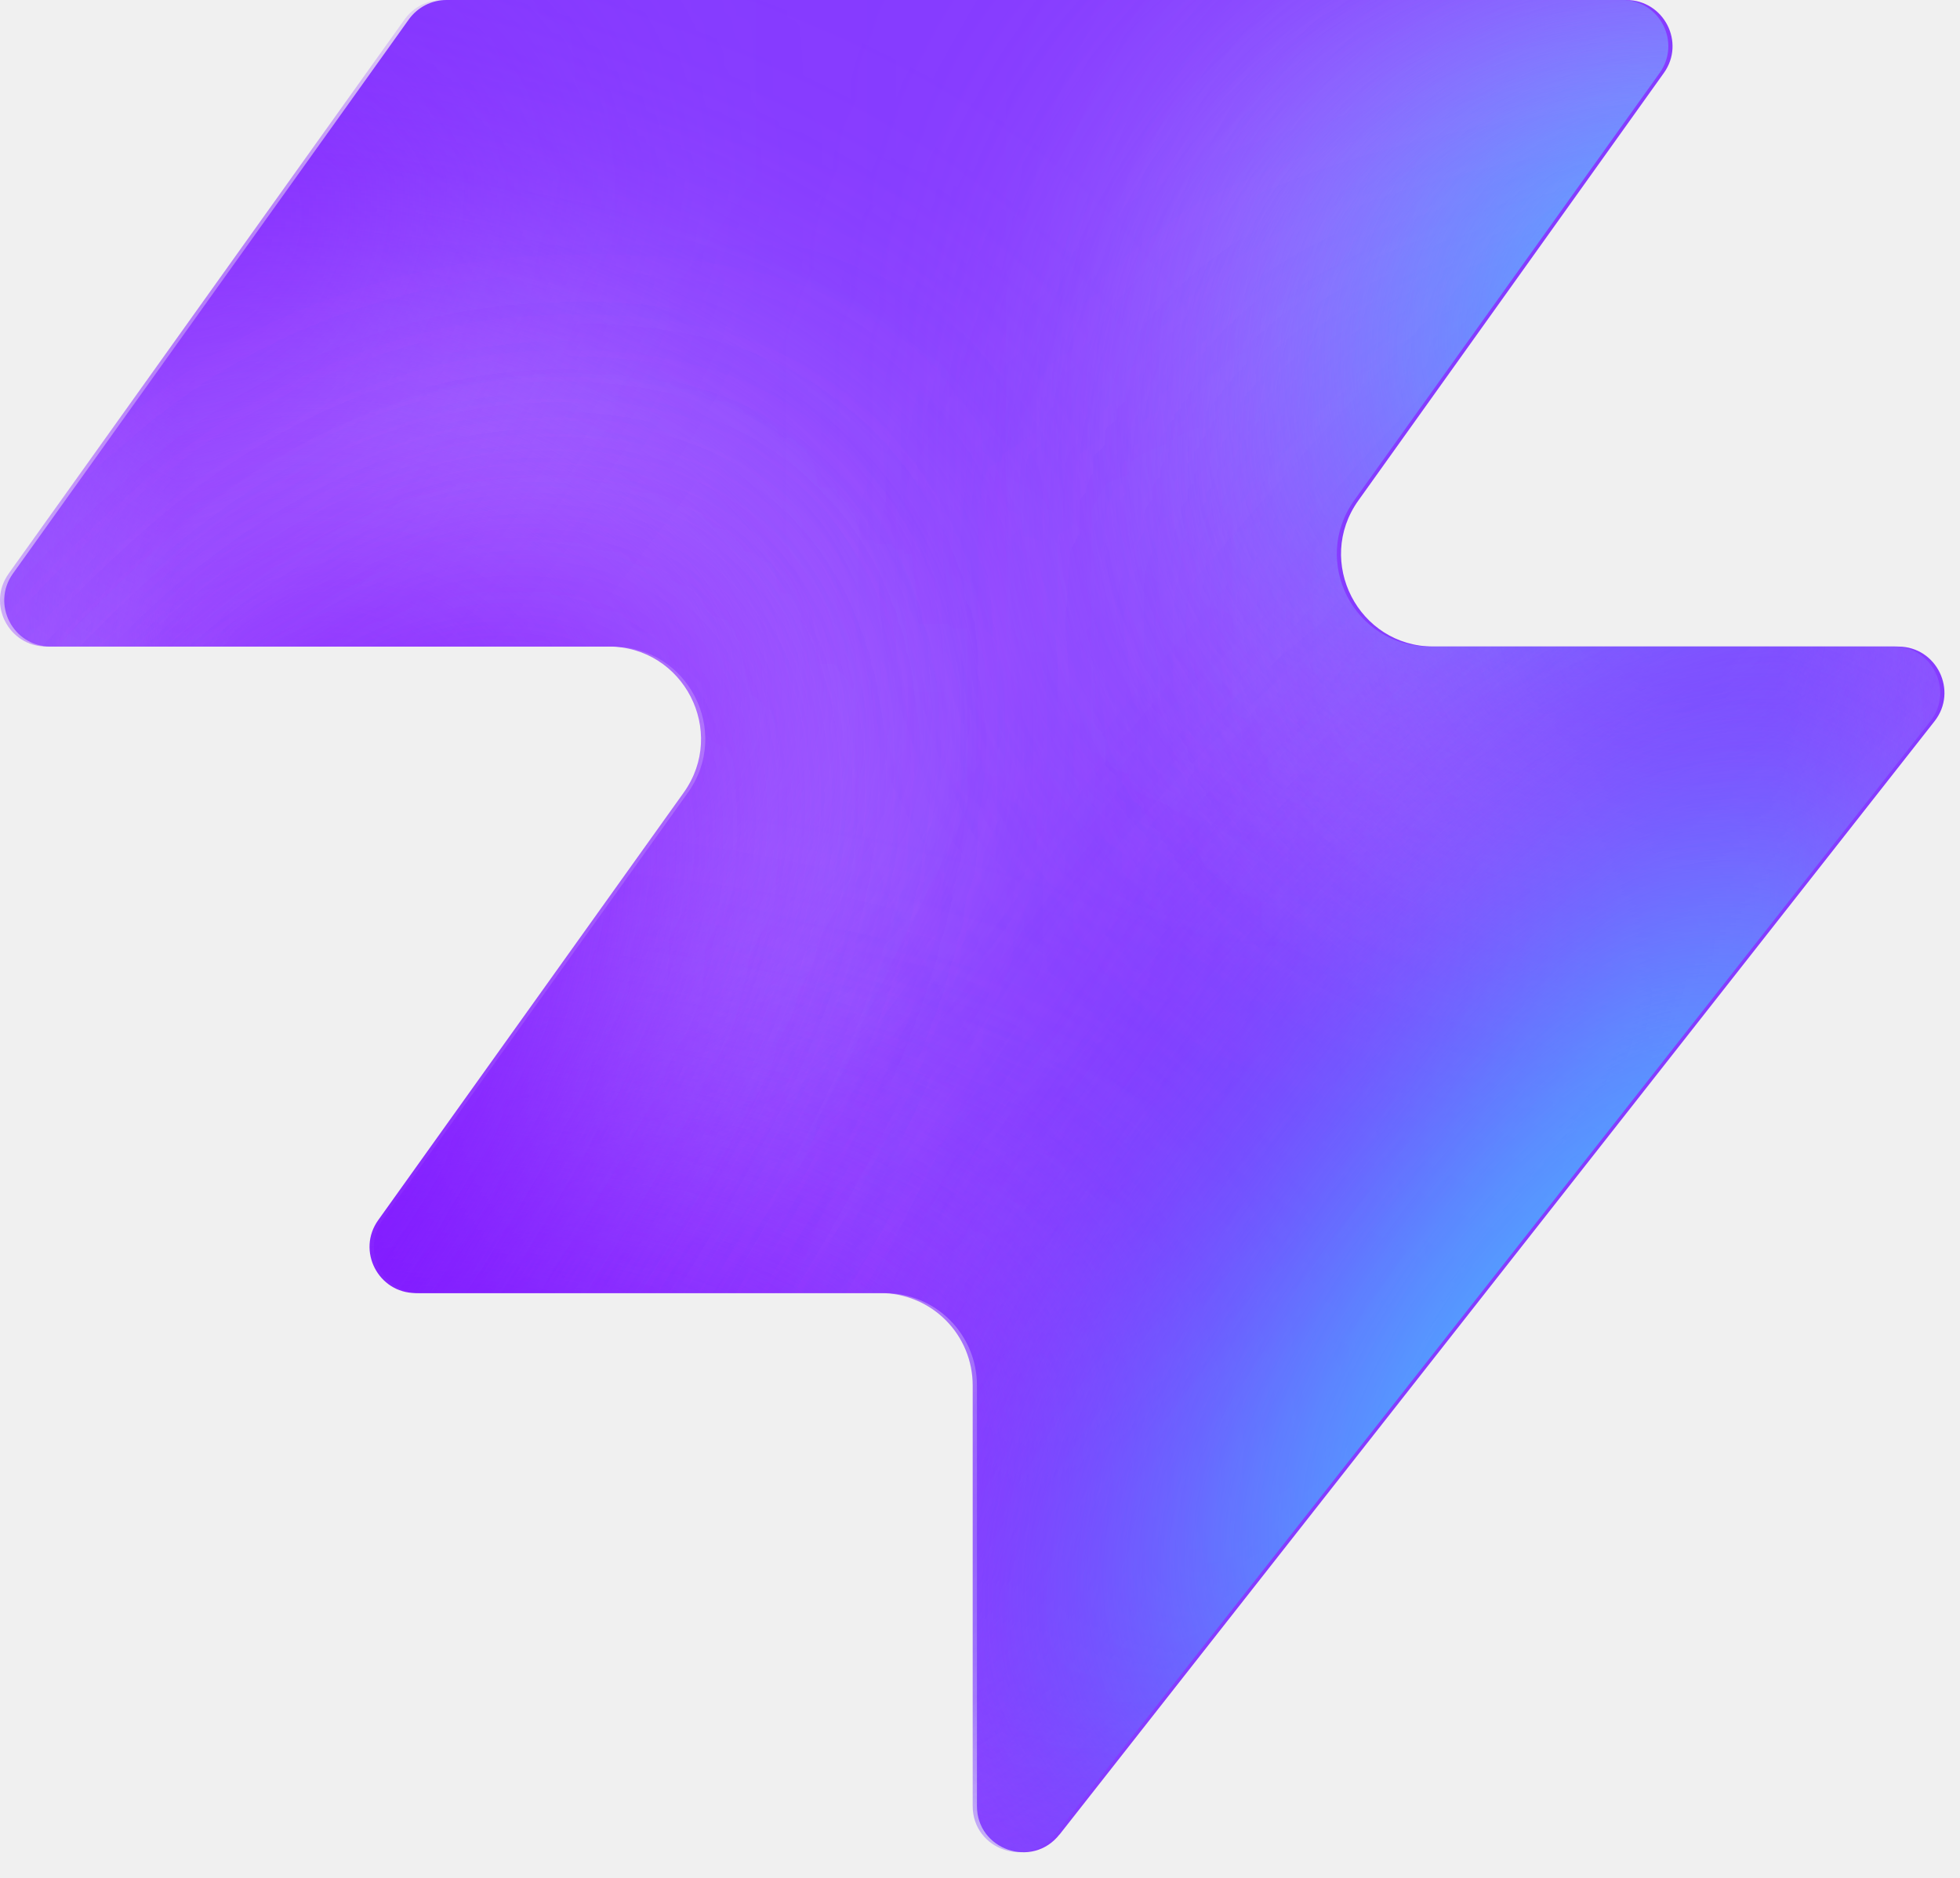
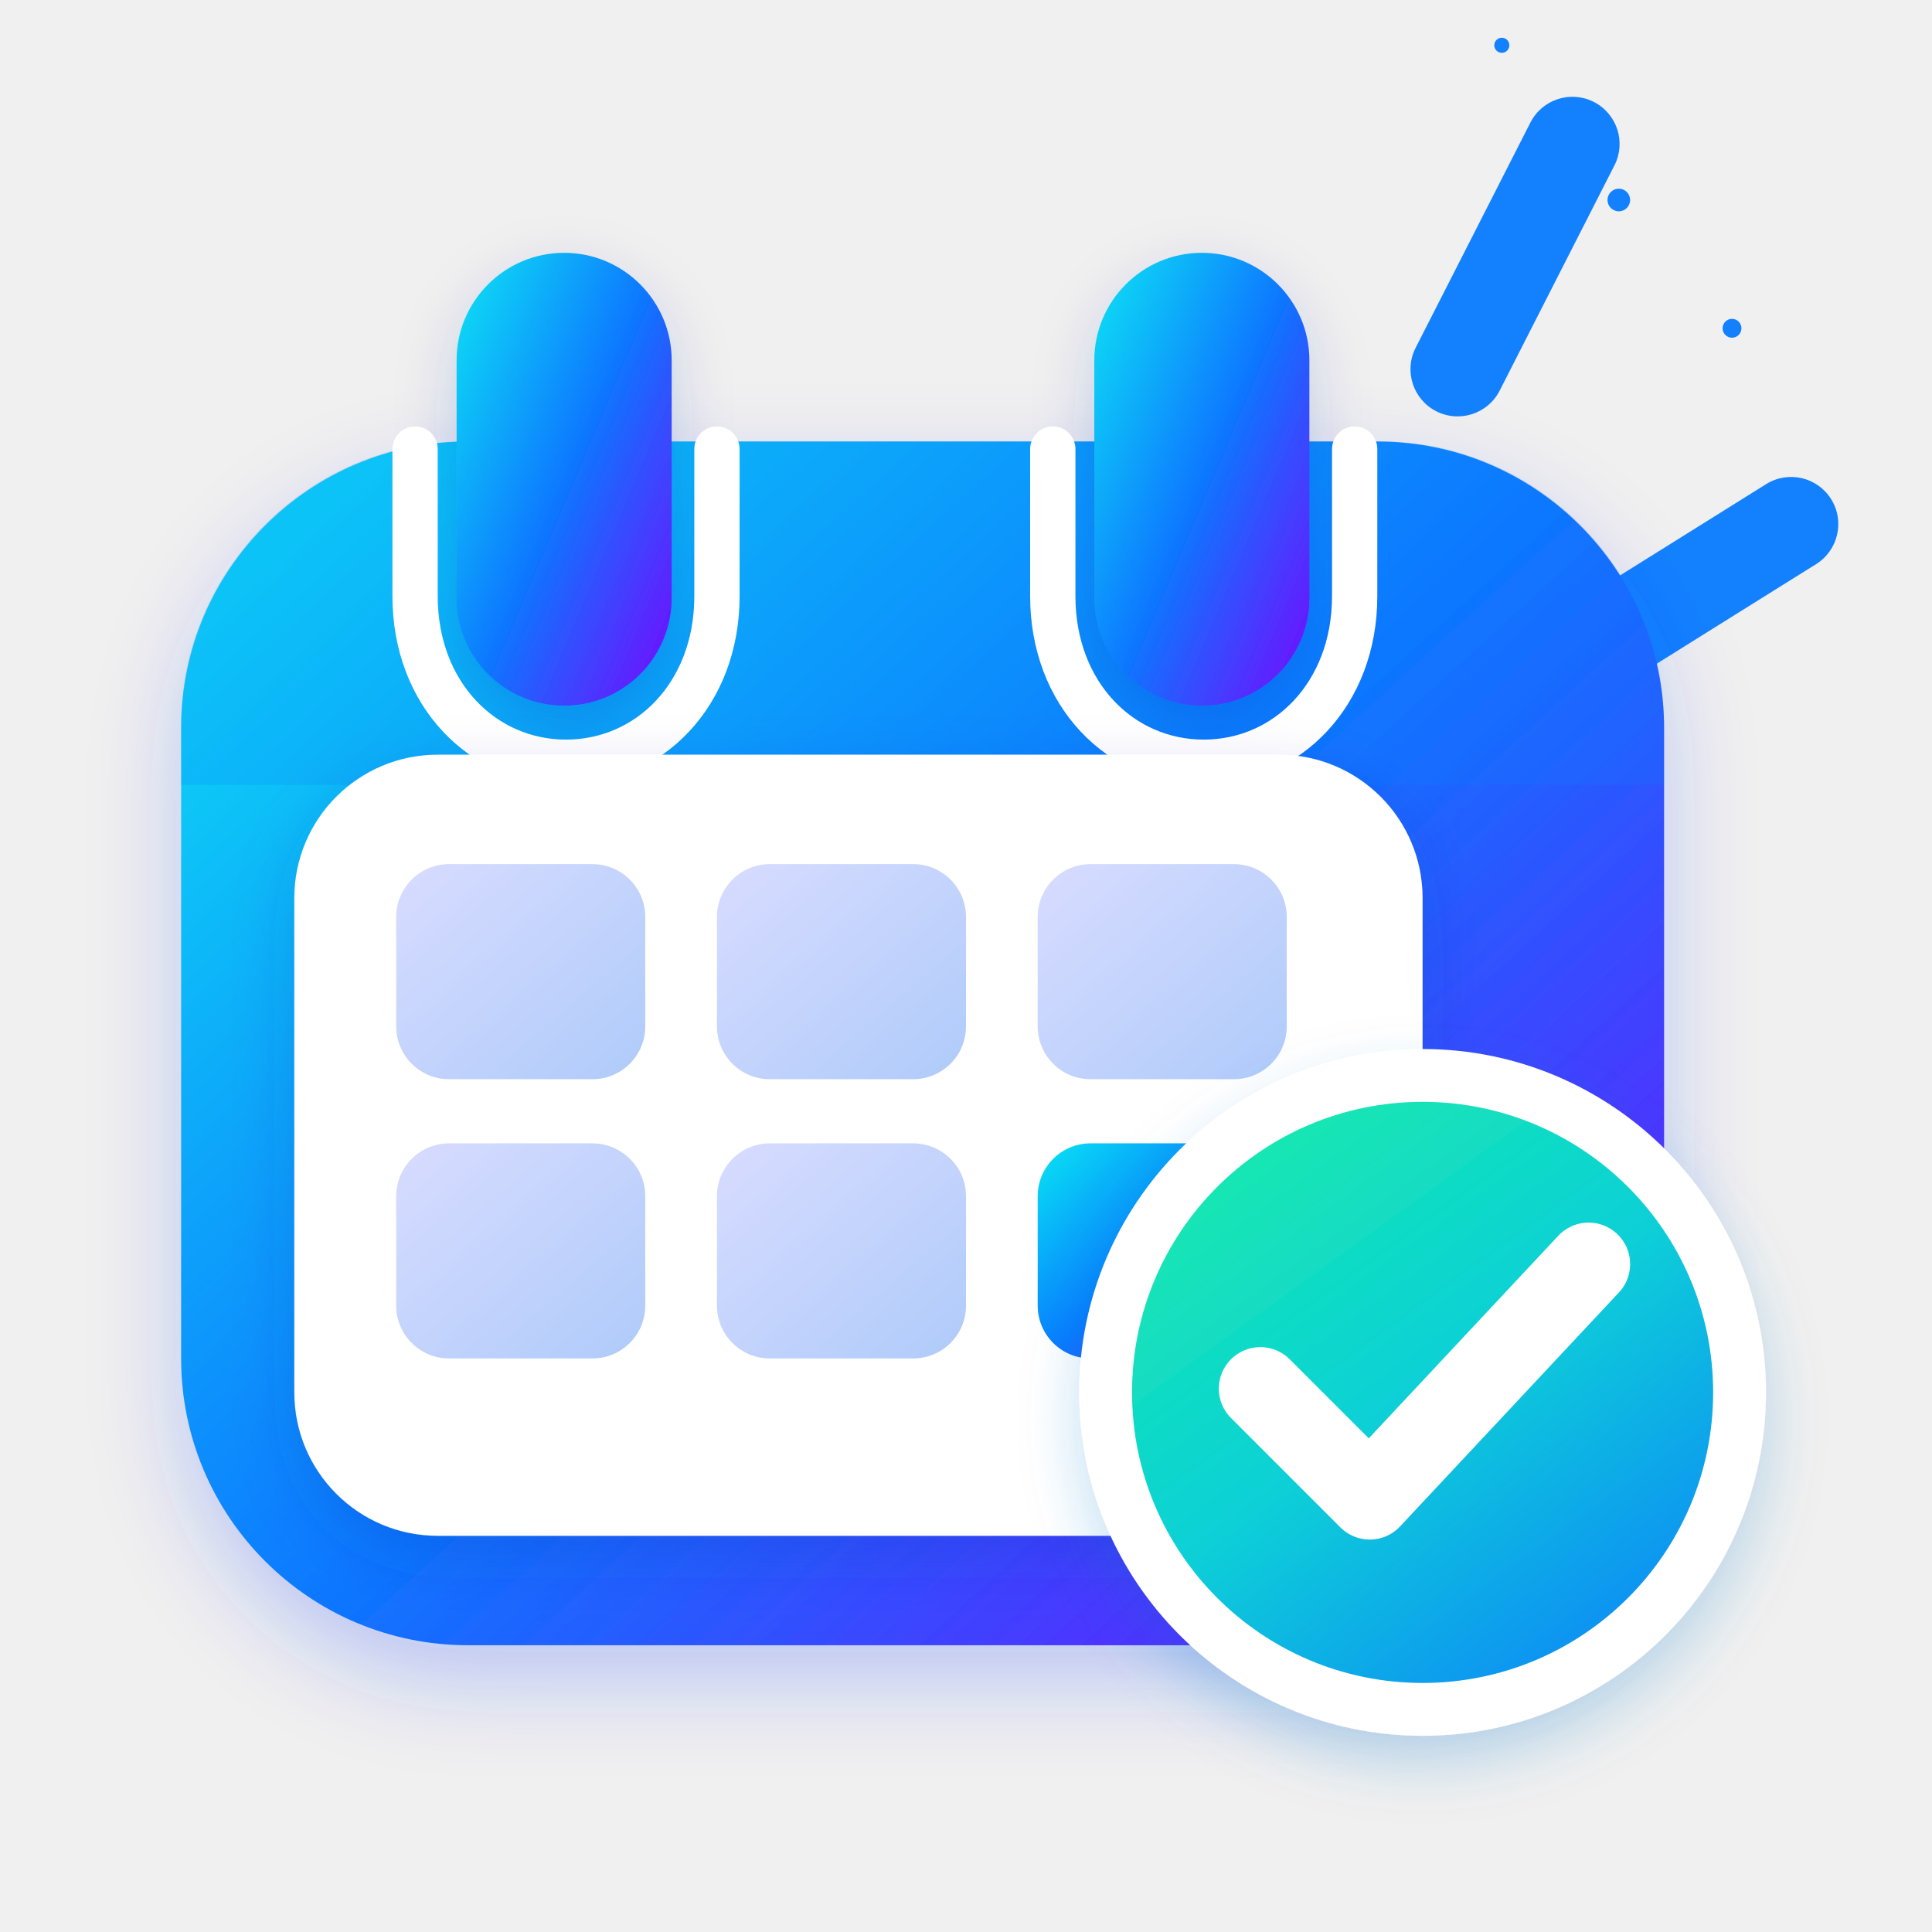
- <svg xmlns="http://www.w3.org/2000/svg" width="48" height="46" fill="none" viewBox="0 0 48 46">
-   <path fill="#863bff" d="M25.946 44.938c-.664.845-2.021.375-2.021-.698V33.937a2.26 2.26 0 0 0-2.262-2.262H10.287c-.92 0-1.456-1.04-.92-1.788l7.48-10.471c1.07-1.497 0-3.578-1.842-3.578H1.237c-.92 0-1.456-1.04-.92-1.788L10.013.474c.214-.297.556-.474.92-.474h28.894c.92 0 1.456 1.04.92 1.788l-7.48 10.471c-1.07 1.498 0 3.579 1.842 3.579h11.377c.943 0 1.473 1.088.89 1.83L25.947 44.94z" style="fill:#863bff;fill:color(display-p3 .525 .23 1);fill-opacity:1" />
-   <mask id="a" width="48" height="46" x="0" y="0" maskUnits="userSpaceOnUse" style="mask-type:alpha">
-     <path fill="#000" d="M25.842 44.938c-.664.844-2.021.375-2.021-.698V33.937a2.26 2.26 0 0 0-2.262-2.262H10.183c-.92 0-1.456-1.04-.92-1.788l7.48-10.471c1.07-1.498 0-3.579-1.842-3.579H1.133c-.92 0-1.456-1.04-.92-1.787L9.91.473c.214-.297.556-.474.92-.474h28.894c.92 0 1.456 1.04.92 1.788l-7.48 10.471c-1.07 1.498 0 3.578 1.842 3.578h11.377c.943 0 1.473 1.088.89 1.832L25.843 44.94z" style="fill:#000;fill-opacity:1" />
-   </mask>
-   <g mask="url(#a)">
-     <g filter="url(#b)">
-       <ellipse cx="5.508" cy="14.704" fill="#ede6ff" rx="5.508" ry="14.704" style="fill:#ede6ff;fill:color(display-p3 .927 .903 1);fill-opacity:1" transform="matrix(.00324 1 1 -.00324 -4.47 31.516)" />
-     </g>
-     <g filter="url(#c)">
-       <ellipse cx="10.399" cy="29.851" fill="#ede6ff" rx="10.399" ry="29.851" style="fill:#ede6ff;fill:color(display-p3 .927 .903 1);fill-opacity:1" transform="matrix(.00324 1 1 -.00324 -39.328 7.883)" />
-     </g>
-     <g filter="url(#d)">
-       <ellipse cx="5.508" cy="30.487" fill="#7e14ff" rx="5.508" ry="30.487" style="fill:#7e14ff;fill:color(display-p3 .492 .077 1);fill-opacity:1" transform="rotate(89.814 -25.913 -14.639)scale(1 -1)" />
-     </g>
-     <g filter="url(#e)">
-       <ellipse cx="5.508" cy="30.599" fill="#7e14ff" rx="5.508" ry="30.599" style="fill:#7e14ff;fill:color(display-p3 .492 .077 1);fill-opacity:1" transform="rotate(89.814 -32.644 -3.334)scale(1 -1)" />
-     </g>
-     <g filter="url(#f)">
-       <ellipse cx="5.508" cy="30.599" fill="#7e14ff" rx="5.508" ry="30.599" style="fill:#7e14ff;fill:color(display-p3 .492 .077 1);fill-opacity:1" transform="matrix(.00324 1 1 -.00324 -34.34 30.47)" />
-     </g>
-     <g filter="url(#g)">
-       <ellipse cx="14.072" cy="22.078" fill="#ede6ff" rx="14.072" ry="22.078" style="fill:#ede6ff;fill:color(display-p3 .927 .903 1);fill-opacity:1" transform="rotate(93.35 24.506 48.493)scale(-1 1)" />
-     </g>
-     <g filter="url(#h)">
-       <ellipse cx="3.47" cy="21.501" fill="#7e14ff" rx="3.47" ry="21.501" style="fill:#7e14ff;fill:color(display-p3 .492 .077 1);fill-opacity:1" transform="rotate(89.009 28.708 47.59)scale(-1 1)" />
-     </g>
-     <g filter="url(#i)">
-       <ellipse cx="3.47" cy="21.501" fill="#7e14ff" rx="3.47" ry="21.501" style="fill:#7e14ff;fill:color(display-p3 .492 .077 1);fill-opacity:1" transform="rotate(89.009 28.708 47.59)scale(-1 1)" />
-     </g>
-     <g filter="url(#j)">
-       <ellipse cx=".387" cy="8.972" fill="#7e14ff" rx="4.407" ry="29.108" style="fill:#7e14ff;fill:color(display-p3 .492 .077 1);fill-opacity:1" transform="rotate(39.51 .387 8.972)" />
-     </g>
-     <g filter="url(#k)">
-       <ellipse cx="47.523" cy="-6.092" fill="#7e14ff" rx="4.407" ry="29.108" style="fill:#7e14ff;fill:color(display-p3 .492 .077 1);fill-opacity:1" transform="rotate(37.892 47.523 -6.092)" />
-     </g>
-     <g filter="url(#l)">
-       <ellipse cx="41.412" cy="6.333" fill="#47bfff" rx="5.971" ry="9.665" style="fill:#47bfff;fill:color(display-p3 .28 .748 1);fill-opacity:1" transform="rotate(37.892 41.412 6.333)" />
-     </g>
-     <g filter="url(#m)">
-       <ellipse cx="-1.879" cy="38.332" fill="#7e14ff" rx="4.407" ry="29.108" style="fill:#7e14ff;fill:color(display-p3 .492 .077 1);fill-opacity:1" transform="rotate(37.892 -1.88 38.332)" />
-     </g>
-     <g filter="url(#n)">
-       <ellipse cx="-1.879" cy="38.332" fill="#7e14ff" rx="4.407" ry="29.108" style="fill:#7e14ff;fill:color(display-p3 .492 .077 1);fill-opacity:1" transform="rotate(37.892 -1.88 38.332)" />
-     </g>
-     <g filter="url(#o)">
-       <ellipse cx="35.651" cy="29.907" fill="#7e14ff" rx="4.407" ry="29.108" style="fill:#7e14ff;fill:color(display-p3 .492 .077 1);fill-opacity:1" transform="rotate(37.892 35.651 29.907)" />
-     </g>
-     <g filter="url(#p)">
-       <ellipse cx="38.418" cy="32.4" fill="#47bfff" rx="5.971" ry="15.297" style="fill:#47bfff;fill:color(display-p3 .28 .748 1);fill-opacity:1" transform="rotate(37.892 38.418 32.4)" />
-     </g>
-   </g>
+ <svg xmlns="http://www.w3.org/2000/svg" viewBox="0 0 512 512" role="img" aria-labelledby="title desc">
  <defs>
-     <filter id="b" width="60.045" height="41.654" x="-19.77" y="16.149" color-interpolation-filters="sRGB" filterUnits="userSpaceOnUse">
-       <feFlood flood-opacity="0" result="BackgroundImageFix" />
-       <feBlend in="SourceGraphic" in2="BackgroundImageFix" result="shape" />
-       <feGaussianBlur result="effect1_foregroundBlur_2002_17158" stdDeviation="7.659" />
+     <linearGradient id="calendarGradient" x1="0.05" y1="0.1" x2="0.95" y2="0.9">
+       <stop offset="0" stop-color="#08D5F5" />
+       <stop offset="0.48" stop-color="#087CFF" />
+       <stop offset="1" stop-color="#6718FF" />
+     </linearGradient>
+     <linearGradient id="checkGradient" x1="0.2" y1="0.05" x2="0.85" y2="0.95">
+       <stop offset="0" stop-color="#19E8B0" />
+       <stop offset="0.48" stop-color="#0AD0D7" />
+       <stop offset="1" stop-color="#078CF5" />
+     </linearGradient>
+     <linearGradient id="cellGradient" x1="0" y1="0" x2="1" y2="1">
+       <stop offset="0" stop-color="#D8DCFF" />
+       <stop offset="1" stop-color="#AFCBFA" />
+     </linearGradient>
+     <filter id="shadow" x="-30%" y="-30%" width="160%" height="170%">
+       <feDropShadow dx="0" dy="10" stdDeviation="12" flood-color="#183CFF" flood-opacity="0.22" />
    </filter>
-     <filter id="c" width="90.34" height="51.437" x="-54.613" y="-7.533" color-interpolation-filters="sRGB" filterUnits="userSpaceOnUse">
-       <feFlood flood-opacity="0" result="BackgroundImageFix" />
-       <feBlend in="SourceGraphic" in2="BackgroundImageFix" result="shape" />
-       <feGaussianBlur result="effect1_foregroundBlur_2002_17158" stdDeviation="7.659" />
+     <filter id="softShadow" x="-30%" y="-30%" width="160%" height="170%">
+       <feDropShadow dx="0" dy="6" stdDeviation="8" flood-color="#1737B8" flood-opacity="0.20" />
    </filter>
-     <filter id="d" width="79.355" height="29.4" x="-49.64" y="2.03" color-interpolation-filters="sRGB" filterUnits="userSpaceOnUse">
-       <feFlood flood-opacity="0" result="BackgroundImageFix" />
-       <feBlend in="SourceGraphic" in2="BackgroundImageFix" result="shape" />
-       <feGaussianBlur result="effect1_foregroundBlur_2002_17158" stdDeviation="4.596" />
-     </filter>
-     <filter id="e" width="79.579" height="29.4" x="-45.045" y="20.029" color-interpolation-filters="sRGB" filterUnits="userSpaceOnUse">
-       <feFlood flood-opacity="0" result="BackgroundImageFix" />
-       <feBlend in="SourceGraphic" in2="BackgroundImageFix" result="shape" />
-       <feGaussianBlur result="effect1_foregroundBlur_2002_17158" stdDeviation="4.596" />
-     </filter>
-     <filter id="f" width="79.579" height="29.4" x="-43.513" y="21.178" color-interpolation-filters="sRGB" filterUnits="userSpaceOnUse">
-       <feFlood flood-opacity="0" result="BackgroundImageFix" />
-       <feBlend in="SourceGraphic" in2="BackgroundImageFix" result="shape" />
-       <feGaussianBlur result="effect1_foregroundBlur_2002_17158" stdDeviation="4.596" />
-     </filter>
-     <filter id="g" width="74.749" height="58.852" x="15.756" y="-17.901" color-interpolation-filters="sRGB" filterUnits="userSpaceOnUse">
-       <feFlood flood-opacity="0" result="BackgroundImageFix" />
-       <feBlend in="SourceGraphic" in2="BackgroundImageFix" result="shape" />
-       <feGaussianBlur result="effect1_foregroundBlur_2002_17158" stdDeviation="7.659" />
-     </filter>
-     <filter id="h" width="61.377" height="25.362" x="23.548" y="2.284" color-interpolation-filters="sRGB" filterUnits="userSpaceOnUse">
-       <feFlood flood-opacity="0" result="BackgroundImageFix" />
-       <feBlend in="SourceGraphic" in2="BackgroundImageFix" result="shape" />
-       <feGaussianBlur result="effect1_foregroundBlur_2002_17158" stdDeviation="4.596" />
-     </filter>
-     <filter id="i" width="61.377" height="25.362" x="23.548" y="2.284" color-interpolation-filters="sRGB" filterUnits="userSpaceOnUse">
-       <feFlood flood-opacity="0" result="BackgroundImageFix" />
-       <feBlend in="SourceGraphic" in2="BackgroundImageFix" result="shape" />
-       <feGaussianBlur result="effect1_foregroundBlur_2002_17158" stdDeviation="4.596" />
-     </filter>
-     <filter id="j" width="56.045" height="63.649" x="-27.636" y="-22.853" color-interpolation-filters="sRGB" filterUnits="userSpaceOnUse">
-       <feFlood flood-opacity="0" result="BackgroundImageFix" />
-       <feBlend in="SourceGraphic" in2="BackgroundImageFix" result="shape" />
-       <feGaussianBlur result="effect1_foregroundBlur_2002_17158" stdDeviation="4.596" />
-     </filter>
-     <filter id="k" width="54.814" height="64.646" x="20.116" y="-38.415" color-interpolation-filters="sRGB" filterUnits="userSpaceOnUse">
-       <feFlood flood-opacity="0" result="BackgroundImageFix" />
-       <feBlend in="SourceGraphic" in2="BackgroundImageFix" result="shape" />
-       <feGaussianBlur result="effect1_foregroundBlur_2002_17158" stdDeviation="4.596" />
-     </filter>
-     <filter id="l" width="33.541" height="35.313" x="24.641" y="-11.323" color-interpolation-filters="sRGB" filterUnits="userSpaceOnUse">
-       <feFlood flood-opacity="0" result="BackgroundImageFix" />
-       <feBlend in="SourceGraphic" in2="BackgroundImageFix" result="shape" />
-       <feGaussianBlur result="effect1_foregroundBlur_2002_17158" stdDeviation="4.596" />
-     </filter>
-     <filter id="m" width="54.814" height="64.646" x="-29.286" y="6.009" color-interpolation-filters="sRGB" filterUnits="userSpaceOnUse">
-       <feFlood flood-opacity="0" result="BackgroundImageFix" />
-       <feBlend in="SourceGraphic" in2="BackgroundImageFix" result="shape" />
-       <feGaussianBlur result="effect1_foregroundBlur_2002_17158" stdDeviation="4.596" />
-     </filter>
-     <filter id="n" width="54.814" height="64.646" x="-29.286" y="6.009" color-interpolation-filters="sRGB" filterUnits="userSpaceOnUse">
-       <feFlood flood-opacity="0" result="BackgroundImageFix" />
-       <feBlend in="SourceGraphic" in2="BackgroundImageFix" result="shape" />
-       <feGaussianBlur result="effect1_foregroundBlur_2002_17158" stdDeviation="4.596" />
-     </filter>
-     <filter id="o" width="54.814" height="64.646" x="8.244" y="-2.416" color-interpolation-filters="sRGB" filterUnits="userSpaceOnUse">
-       <feFlood flood-opacity="0" result="BackgroundImageFix" />
-       <feBlend in="SourceGraphic" in2="BackgroundImageFix" result="shape" />
-       <feGaussianBlur result="effect1_foregroundBlur_2002_17158" stdDeviation="4.596" />
-     </filter>
-     <filter id="p" width="39.409" height="43.623" x="18.713" y="10.588" color-interpolation-filters="sRGB" filterUnits="userSpaceOnUse">
-       <feFlood flood-opacity="0" result="BackgroundImageFix" />
-       <feBlend in="SourceGraphic" in2="BackgroundImageFix" result="shape" />
-       <feGaussianBlur result="effect1_foregroundBlur_2002_17158" stdDeviation="4.596" />
+     <filter id="checkShadow" x="-30%" y="-30%" width="160%" height="170%">
+       <feDropShadow dx="0" dy="7" stdDeviation="8" flood-color="#007FCF" flood-opacity="0.24" />
    </filter>
  </defs>
+   <g fill="#087CFF" opacity="0.95">
+     <rect x="389" y="22" width="25" height="92" rx="12.5" transform="rotate(27 401.5 68)" />
+     <rect x="438" y="113" width="25" height="82" rx="12.5" transform="rotate(58 450.5 154)" />
+     <circle cx="429" cy="53" r="3" />
+     <circle cx="459" cy="87" r="2.5" />
+     <circle cx="398" cy="12" r="2" />
+   </g>
+   <g filter="url(#shadow)">
+     <rect x="48" y="117" width="393" height="319" rx="76" fill="url(#calendarGradient)" />
+   </g>
+   <path d="M48 192C48 151 82 117 123 117H366C407 117 441 151 441 192V208H48Z" fill="#087CFF" opacity=".20" />
+   <g filter="url(#softShadow)">
+     <rect x="121" y="67" width="57" height="120" rx="28.5" fill="url(#calendarGradient)" />
+     <rect x="290" y="67" width="57" height="120" rx="28.5" fill="url(#calendarGradient)" />
+   </g>
+   <path d="M110 119V158C110 184 128 202 150 202C172 202 190 184 190 158V119" fill="none" stroke="#FFF" stroke-width="12" stroke-linecap="round" />
+   <path d="M279 119V158C279 184 297 202 319 202C341 202 359 184 359 158V119" fill="none" stroke="#FFF" stroke-width="12" stroke-linecap="round" />
+   <g filter="url(#softShadow)">
+     <rect x="78" y="200" width="299" height="207" rx="38" fill="#FFF" />
+   </g>
+   <g>
+     <rect x="105" y="229" width="66" height="57" rx="14" fill="url(#cellGradient)" />
+     <rect x="190" y="229" width="66" height="57" rx="14" fill="url(#cellGradient)" />
+     <rect x="275" y="229" width="66" height="57" rx="14" fill="url(#cellGradient)" />
+     <rect x="105" y="303" width="66" height="57" rx="14" fill="url(#cellGradient)" />
+     <rect x="190" y="303" width="66" height="57" rx="14" fill="url(#cellGradient)" />
+     <rect x="275" y="303" width="66" height="57" rx="14" fill="url(#calendarGradient)" />
+   </g>
+   <g filter="url(#checkShadow)">
+     <circle cx="377" cy="369" r="91" fill="#FFF" />
+     <circle cx="377" cy="369" r="77" fill="url(#checkGradient)" />
+   </g>
+   <path d="M334 368L363 397L421 335" fill="none" stroke="#FFF" stroke-width="22" stroke-linecap="round" stroke-linejoin="round" />
</svg>
